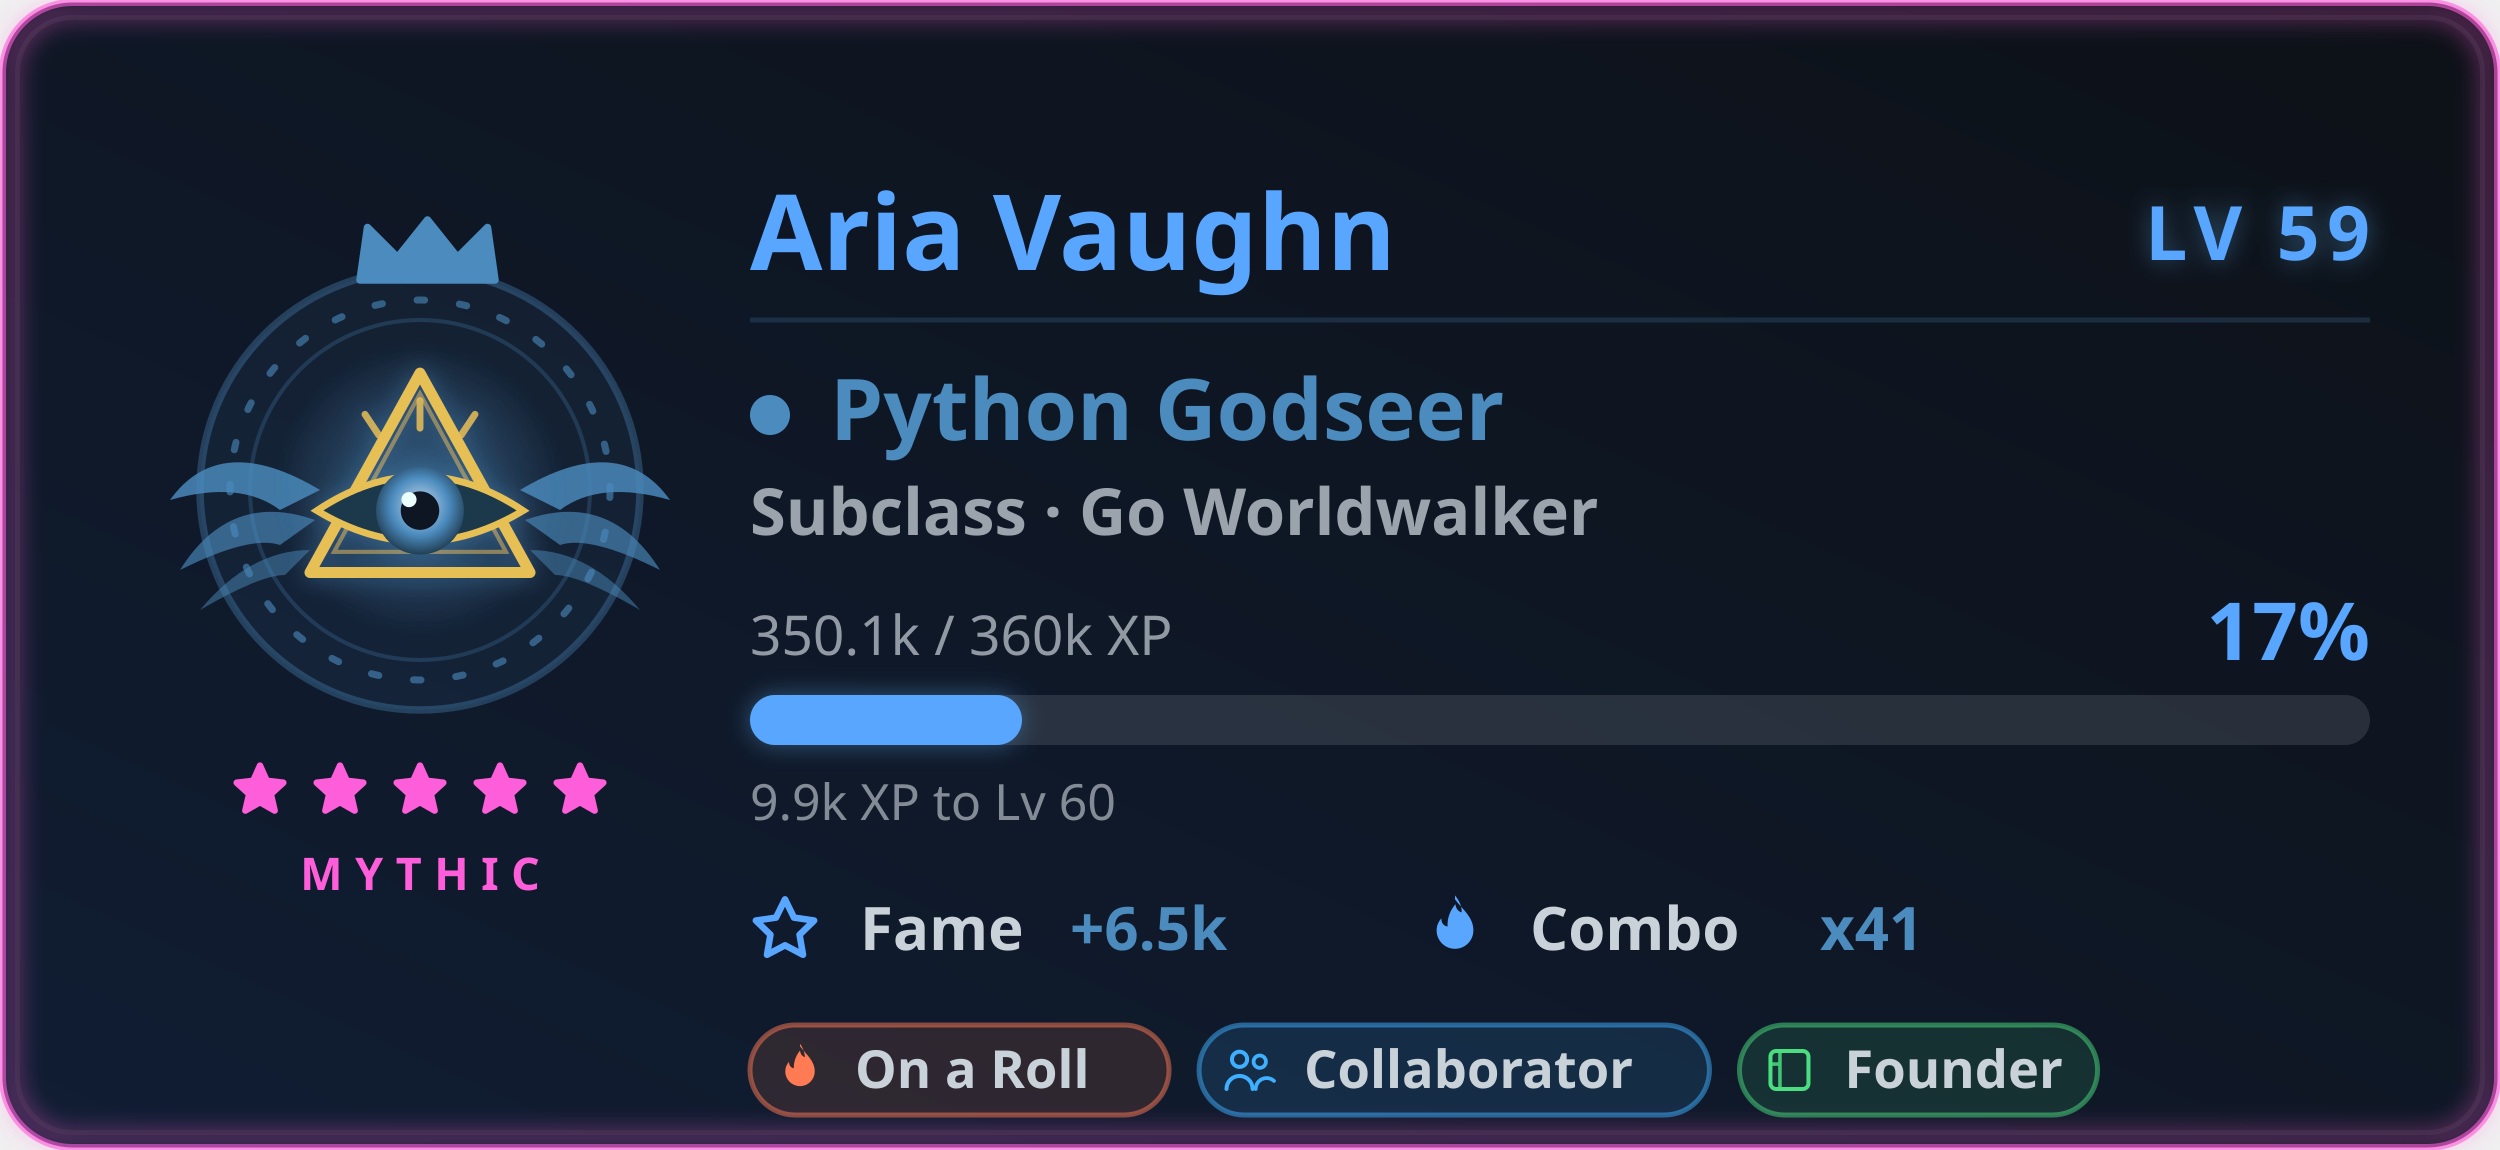
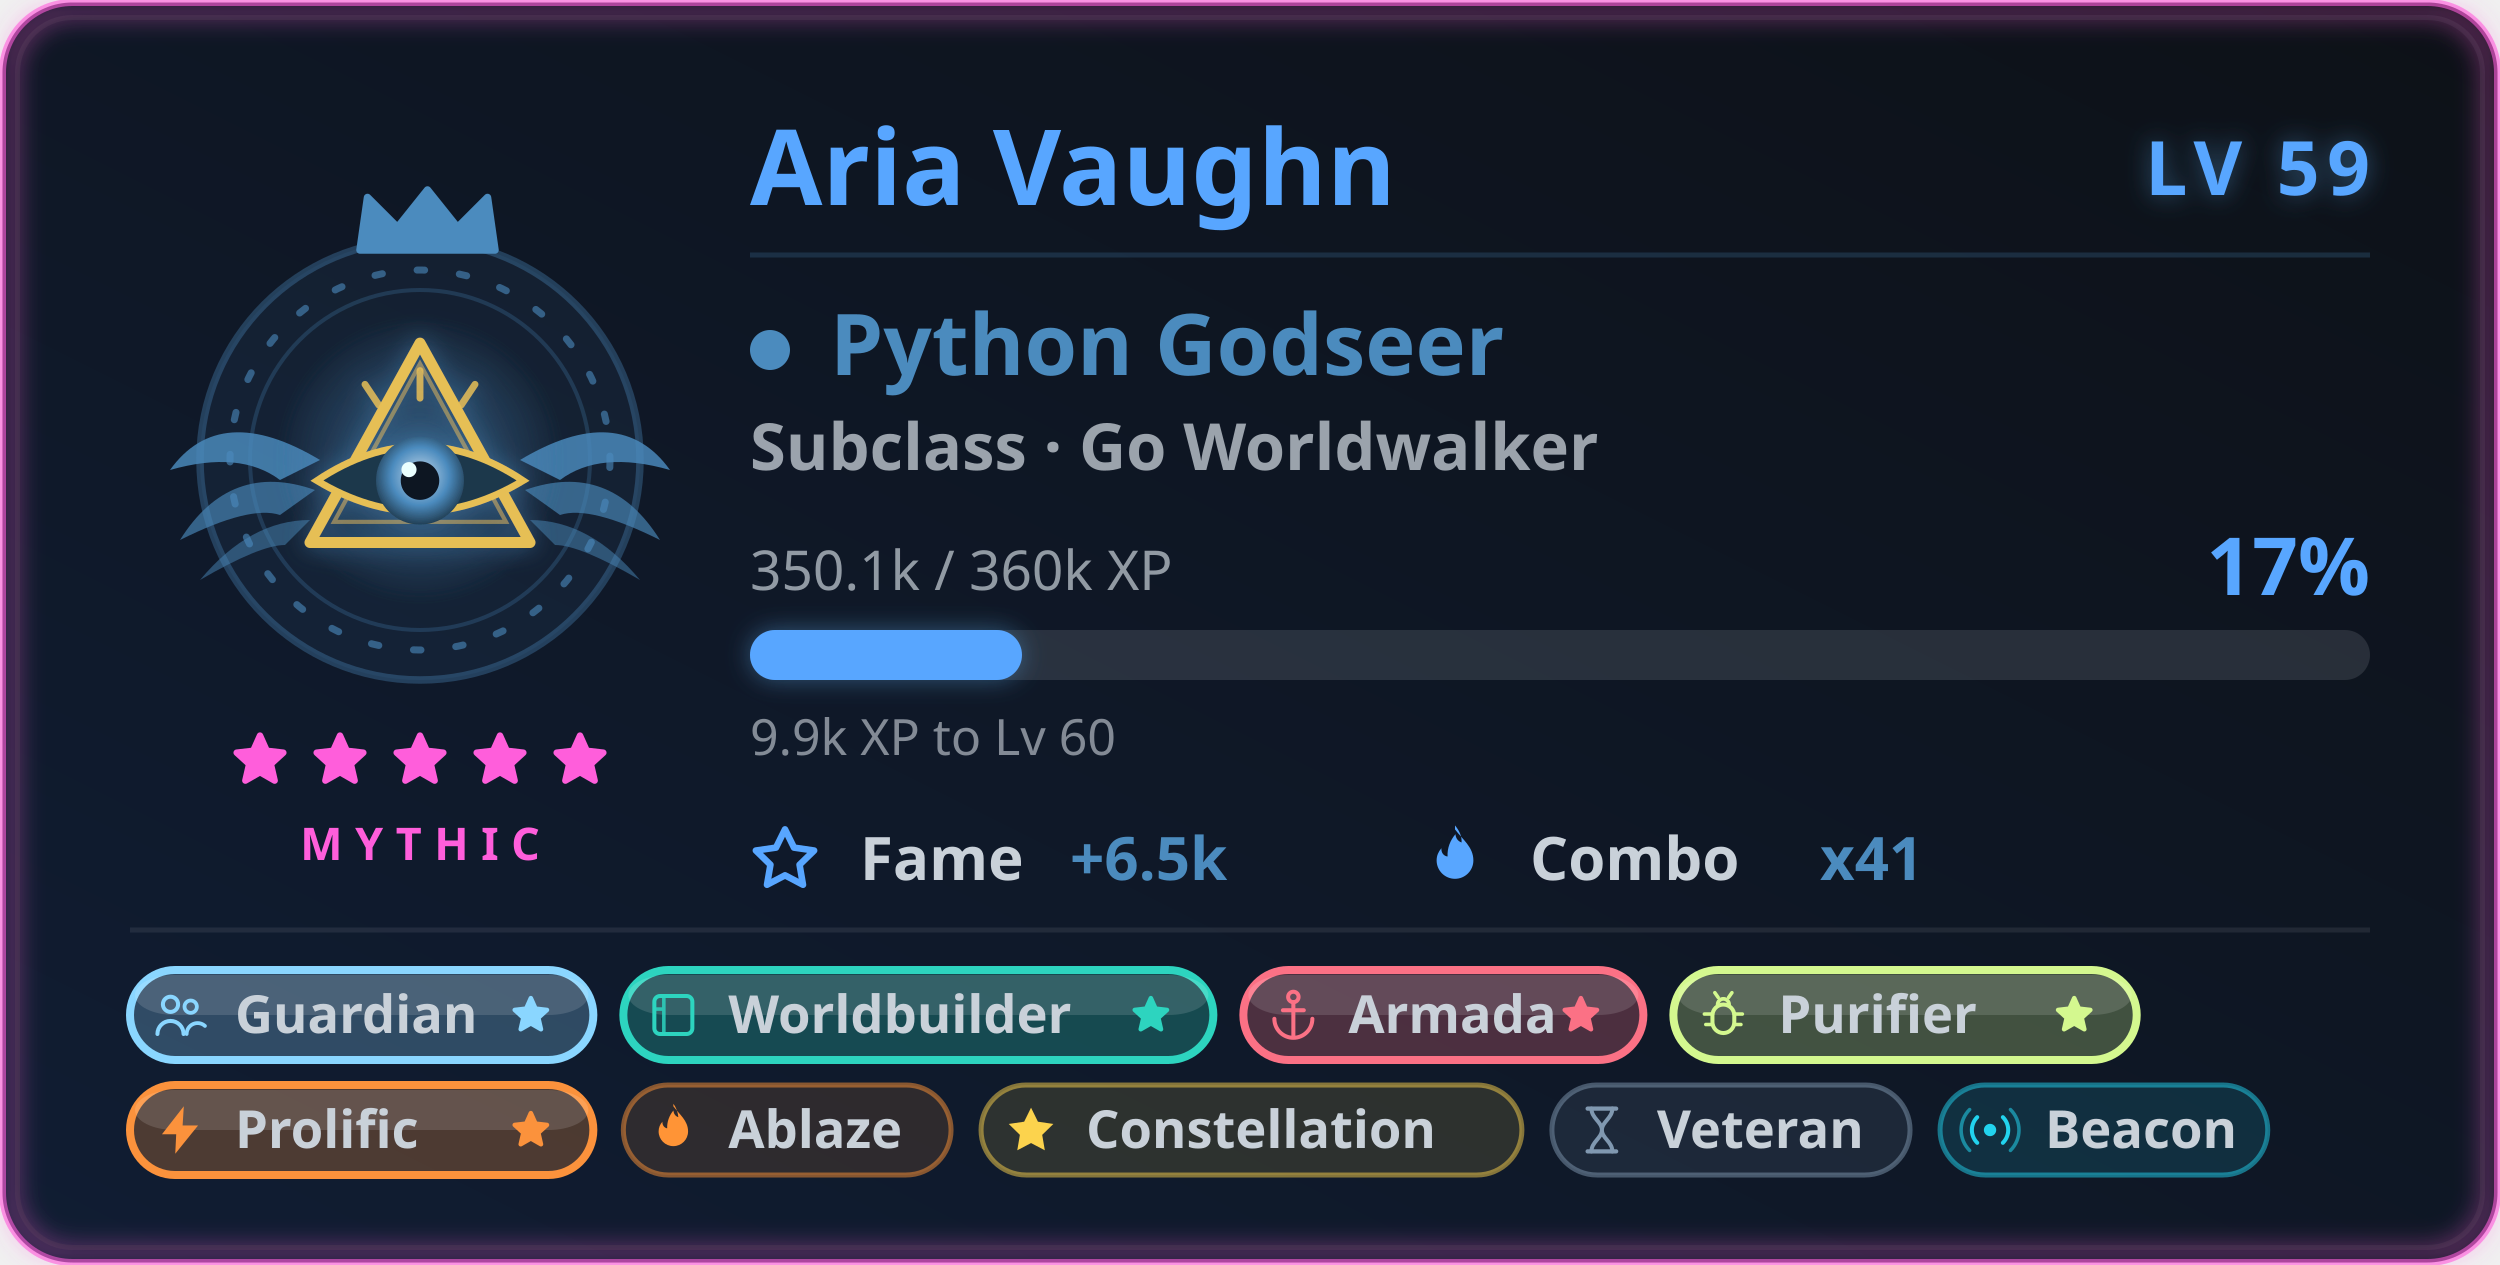
- <svg xmlns="http://www.w3.org/2000/svg" width="500" height="230" viewBox="0 0 500 230" role="img" aria-labelledby="card-title-a11y card-desc-a11y">
+ <svg xmlns="http://www.w3.org/2000/svg" width="500" height="253" viewBox="0 0 500 253" role="img" aria-labelledby="card-title-a11y card-desc-a11y">
  <style>
text { font-family: 'Segoe UI', Ubuntu, 'Helvetica Neue', sans-serif; }
.title { font-size: 18px; font-weight: 600; fill: #58a6ff; }
.title-icon { fill: #58a6ff; }
.icon { fill: #58a6ff; }


.gl-name { font-size: 21px; font-weight: 700; fill: #58a6ff; }
.gl-lvl { font-size: 15px; font-weight: 800; letter-spacing: 1.5px; fill: #58a6ff; }
.gl-class { font-size: 17px; font-weight: 700; fill: #4b8bbe; }
.gl-sub { font-size: 13px; font-weight: 600; fill: #c9d1d9; opacity: 0.75; }
.gl-meta { font-size: 11px; fill: #c9d1d9; opacity: 0.7; }
.gl-pct { font-size: 16px; font-weight: 800; fill: #58a6ff; }
.gl-chip-label { font-size: 12px; font-weight: 600; fill: #c9d1d9; }
.gl-chip-value { font-size: 12px; font-weight: 800; fill: #4b8bbe; }
.gl-hint { font-size: 10px; fill: #c9d1d9; opacity: 0.62; }
.gl-badge-label { font-size: 10.5px; font-weight: 600; }
.gl-rarity { font-size: 9px; font-weight: 700; letter-spacing: 2.5px; fill: #ff5edb; }

</style>
  <defs>
    <linearGradient id="card-bg" x1="0" y1="0" x2="1" y2="1" gradientTransform="rotate(90, 0.5, 0.5)">
      <stop offset="0.0%" stop-color="#0d1117" />
      <stop offset="100.0%" stop-color="#101d33" />
    </linearGradient>
    <filter id="card-glow" x="-50%" y="-50%" width="200%" height="200%">
      <feGaussianBlur in="SourceGraphic" stdDeviation="3" result="blur" />
      <feFlood flood-color="#58a6ff" flood-opacity="0.55" result="tint" />
      <feComposite in="tint" in2="blur" operator="in" result="softGlow" />
      <feMerge>
        <feMergeNode in="softGlow" />
        <feMergeNode in="SourceGraphic" />
      </feMerge>
    </filter>
    <filter id="gl-glow" x="-60%" y="-60%" width="220%" height="220%">
      <feGaussianBlur in="SourceGraphic" stdDeviation="2.4" result="b" />
      <feFlood flood-color="#4b8bbe" flood-opacity="0.55" result="t" />
      <feComposite in="t" in2="b" operator="in" result="g" />
      <feMerge>
        <feMergeNode in="g" />
        <feMergeNode in="SourceGraphic" />
      </feMerge>
    </filter>
    <filter id="gl-rarity" x="-20%" y="-20%" width="140%" height="140%">
      <feGaussianBlur stdDeviation="2.4" />
    </filter>
  </defs>
-   <rect x="0.5" y="0.5" width="499" height="229" rx="14" fill="url(#card-bg)" stroke="#ff5edb" stroke-width="1.4" stroke-opacity="0.6" />
-   <rect x="3.5" y="3.5" width="493" height="223" rx="11" fill="none" stroke="#30363d" stroke-opacity="0.4" />
-   <rect x="2" y="2" width="496" height="226" rx="13" fill="none" stroke="#ff5edb" stroke-width="3.5" stroke-opacity="0.4" filter="url(#gl-rarity)" />
+   <rect x="0.5" y="0.5" width="499" height="252" rx="14" fill="url(#card-bg)" stroke="#ff5edb" stroke-width="1.4" stroke-opacity="0.6" />
+   <rect x="3.5" y="3.5" width="493" height="246" rx="11" fill="none" stroke="#30363d" stroke-opacity="0.4" />
+   <rect x="2" y="2" width="496" height="249" rx="13" fill="none" stroke="#ff5edb" stroke-width="3.5" stroke-opacity="0.4" filter="url(#gl-rarity)" />
  <g class="fade">
    <g class="">
      <g class="flourish">
        <g transform="translate(84,0)">
-           <g transform="translate(0,98)" fill="#4b8bbe">
+           <g transform="translate(0,92)" fill="#4b8bbe">
            <path d="M20 0 Q 40 -12 50 2 Q 36 -2 28 4 Z" opacity="0.82" />
            <path d="M21 6 Q 38 0 48 16 Q 34 9 28 11 Z" opacity="0.64" />
            <path d="M22 12 Q 34 12 44 24 Q 32 17 27 17 Z" opacity="0.48" />
          </g>
        </g>
        <g transform="translate(84,0) scale(-1,1)">
-           <g transform="translate(0,98)" fill="#4b8bbe">
+           <g transform="translate(0,92)" fill="#4b8bbe">
            <path d="M20 0 Q 40 -12 50 2 Q 36 -2 28 4 Z" opacity="0.82" />
            <path d="M21 6 Q 38 0 48 16 Q 34 9 28 11 Z" opacity="0.64" />
            <path d="M22 12 Q 34 12 44 24 Q 32 17 27 17 Z" opacity="0.48" />
          </g>
        </g>
      </g>
-       <circle cx="84" cy="98" r="44" fill="#4b8bbe" fill-opacity="0.08" stroke="#4b8bbe" stroke-opacity="0.35" stroke-width="1.5" />
+       <circle cx="84" cy="92" r="44" fill="#4b8bbe" fill-opacity="0.08" stroke="#4b8bbe" stroke-opacity="0.35" stroke-width="1.5" />
      <g class="">
-         <circle cx="84" cy="98" r="38" fill="none" stroke="#4b8bbe" stroke-opacity="0.6" stroke-width="1.4" stroke-dasharray="1.5 7" stroke-linecap="round" />
-         <circle cx="84" cy="98" r="34" fill="none" stroke="#4b8bbe" stroke-opacity="0.25" stroke-width="0.8" />
+         <circle cx="84" cy="92" r="38" fill="none" stroke="#4b8bbe" stroke-opacity="0.6" stroke-width="1.4" stroke-dasharray="1.5 7" stroke-linecap="round" />
+         <circle cx="84" cy="92" r="34" fill="none" stroke="#4b8bbe" stroke-opacity="0.25" stroke-width="0.8" />
      </g>
      <g class="" filter="url(#gl-glow)">
-         <svg class="" x="51" y="65" width="66" height="66" viewBox="0 0 48 48" aria-hidden="true">
+         <svg class="" x="51" y="59" width="66" height="66" viewBox="0 0 48 48" aria-hidden="true">
          <defs>
            <radialGradient id="pyHalo" cx="0.5" cy="0.5" r="0.5">
              <stop offset="0" stop-color="#4b8bbe" stop-opacity="0.42" />
              <stop offset="1" stop-color="#4b8bbe" stop-opacity="0" />
            </radialGradient>
            <radialGradient id="pyIris" cx="0.5" cy="0.45" r="0.55">
              <stop offset="0" stop-color="#c9dcec" />
              <stop offset="0.6" stop-color="#4b8bbe" />
              <stop offset="1" stop-color="#223f55" />
            </radialGradient>
          </defs>
          <circle cx="24" cy="24" r="21" fill="url(#pyHalo)" />
          <path d="M24 7 L40 36 L8 36 Z" fill="none" stroke="#e6bf55" stroke-width="1.6" stroke-linejoin="round" />
          <path d="M24 10 L36.5 33 L11.5 33 Z" fill="none" stroke="#e6bf55" stroke-width="0.6" stroke-opacity="0.5" />
          <path d="M9 27 Q24 17 39 27 Q24 36 9 27 Z" fill="#1e384c" stroke="#e6bf55" stroke-width="1" />
          <circle cx="24" cy="27" r="6.4" fill="url(#pyIris)" />
          <circle cx="24" cy="27" r="2.8" fill="#0b1524" />
          <circle cx="22.4" cy="25.4" r="1.1" fill="#eaffff" />
          <g stroke="#e6bf55" stroke-width="1" stroke-linecap="round" stroke-opacity="0.85">
            <path d="M24 15 V11 M18 16 L16 13 M30 16 L32 13" />
          </g>
        </svg>
      </g>
-       <g transform="translate(69, 42.5) scale(1.5)">
+       <g transform="translate(69, 36.5) scale(1.5)">
        <path d="M2 9 L3 2 L7 6 L11 1 L15 6 L19 2 L20 9 Z" fill="#4b8bbe" stroke="#4b8bbe" stroke-width="1" stroke-linejoin="round" />
      </g>
    </g>
    <g>
-       <g class="" transform="translate(45.5, 151.5) scale(0.5416667)" fill="#ff5edb" stroke="#ff5edb" stroke-width="2.4" stroke-linejoin="round" stroke-linecap="round" opacity="1">
-         <path d="M12 3 L14.5 8.6 L20.6 9.3 L16 13.5 L17.4 19.6 L12 16.5 L6.6 19.6 L8 13.5 L3.4 9.3 L9.5 8.6 Z" />
-       </g>
-       <g class="" transform="translate(61.5, 151.5) scale(0.5416667)" fill="#ff5edb" stroke="#ff5edb" stroke-width="2.4" stroke-linejoin="round" stroke-linecap="round" opacity="1">
-         <path d="M12 3 L14.5 8.6 L20.6 9.3 L16 13.5 L17.4 19.6 L12 16.5 L6.6 19.6 L8 13.5 L3.4 9.3 L9.5 8.6 Z" />
-       </g>
-       <g class="" transform="translate(77.5, 151.5) scale(0.5416667)" fill="#ff5edb" stroke="#ff5edb" stroke-width="2.4" stroke-linejoin="round" stroke-linecap="round" opacity="1">
-         <path d="M12 3 L14.5 8.6 L20.6 9.3 L16 13.5 L17.4 19.6 L12 16.5 L6.6 19.6 L8 13.5 L3.4 9.3 L9.5 8.6 Z" />
-       </g>
-       <g class="" transform="translate(93.5, 151.5) scale(0.5416667)" fill="#ff5edb" stroke="#ff5edb" stroke-width="2.4" stroke-linejoin="round" stroke-linecap="round" opacity="1">
-         <path d="M12 3 L14.5 8.6 L20.6 9.3 L16 13.5 L17.4 19.6 L12 16.5 L6.6 19.6 L8 13.5 L3.4 9.3 L9.5 8.6 Z" />
-       </g>
-       <g class="" transform="translate(109.5, 151.5) scale(0.5416667)" fill="#ff5edb" stroke="#ff5edb" stroke-width="2.4" stroke-linejoin="round" stroke-linecap="round" opacity="1">
-         <path d="M12 3 L14.5 8.6 L20.6 9.3 L16 13.5 L17.4 19.6 L12 16.5 L6.6 19.6 L8 13.5 L3.4 9.3 L9.5 8.6 Z" />
-       </g>
-     </g>
-     <text class="gl-rarity" x="84" y="178" text-anchor="middle">MYTHIC</text>
+       <g class="" transform="translate(45.5, 145.5) scale(0.5416667)" fill="#ff5edb" stroke="#ff5edb" stroke-width="2.4" stroke-linejoin="round" stroke-linecap="round" opacity="1">
+         <path d="M12 3 L14.5 8.6 L20.6 9.3 L16 13.5 L17.4 19.6 L12 16.5 L6.6 19.6 L8 13.5 L3.4 9.3 L9.5 8.6 Z" />
+       </g>
+       <g class="" transform="translate(61.5, 145.5) scale(0.5416667)" fill="#ff5edb" stroke="#ff5edb" stroke-width="2.4" stroke-linejoin="round" stroke-linecap="round" opacity="1">
+         <path d="M12 3 L14.5 8.6 L20.6 9.3 L16 13.5 L17.4 19.6 L12 16.5 L6.6 19.6 L8 13.5 L3.4 9.3 L9.5 8.6 Z" />
+       </g>
+       <g class="" transform="translate(77.5, 145.5) scale(0.5416667)" fill="#ff5edb" stroke="#ff5edb" stroke-width="2.4" stroke-linejoin="round" stroke-linecap="round" opacity="1">
+         <path d="M12 3 L14.5 8.6 L20.6 9.3 L16 13.5 L17.4 19.6 L12 16.5 L6.6 19.6 L8 13.5 L3.4 9.3 L9.5 8.6 Z" />
+       </g>
+       <g class="" transform="translate(93.5, 145.5) scale(0.5416667)" fill="#ff5edb" stroke="#ff5edb" stroke-width="2.4" stroke-linejoin="round" stroke-linecap="round" opacity="1">
+         <path d="M12 3 L14.5 8.6 L20.6 9.3 L16 13.5 L17.4 19.6 L12 16.5 L6.6 19.6 L8 13.5 L3.4 9.3 L9.5 8.6 Z" />
+       </g>
+       <g class="" transform="translate(109.5, 145.5) scale(0.5416667)" fill="#ff5edb" stroke="#ff5edb" stroke-width="2.4" stroke-linejoin="round" stroke-linecap="round" opacity="1">
+         <path d="M12 3 L14.5 8.6 L20.6 9.3 L16 13.5 L17.4 19.6 L12 16.5 L6.6 19.6 L8 13.5 L3.4 9.3 L9.5 8.6 Z" />
+       </g>
+     </g>
+     <text class="gl-rarity" x="84" y="172" text-anchor="middle">MYTHIC</text>
  </g>
  <g class="fade" style="animation-delay:.15s">
-     <text class="gl-name" x="150" y="54">Aria Vaughn</text>
-     <text class="gl-lvl glow-pulse" x="474" y="52" text-anchor="end" filter="url(#gl-glow)">LV 59</text>
-     <line x1="150" y1="64" x2="474" y2="64" stroke="#4b8bbe" stroke-opacity="0.22" stroke-width="1" />
-     <circle cx="154" cy="83" r="4" fill="#4b8bbe" />
-     <text class="gl-class" x="166" y="88">Python Godseer</text>
-     <text class="gl-sub" x="150" y="107">Subclass · Go Worldwalker</text>
-     <text class="gl-meta" x="150" y="131">350.1k / 360k XP</text>
-     <text class="gl-pct " x="474" y="132" text-anchor="end">17%</text>
-     <rect x="150" y="139" width="324" height="10" rx="5" fill="#c9d1d9" fill-opacity="0.14" />
-     <rect class="xp-fill " x="150" y="139" width="54.399" height="10" rx="5" fill="#58a6ff" filter="url(#gl-glow)" />
-     <text class="gl-hint" x="150" y="164">9.9k XP to Lv 60</text>
-     <g transform="translate(150, 190)">
+     <text class="gl-name" x="150" y="41">Aria Vaughn</text>
+     <text class="gl-lvl glow-pulse" x="474" y="39" text-anchor="end" filter="url(#gl-glow)">LV 59</text>
+     <line x1="150" y1="51" x2="474" y2="51" stroke="#4b8bbe" stroke-opacity="0.22" stroke-width="1" />
+     <circle cx="154" cy="70" r="4" fill="#4b8bbe" />
+     <text class="gl-class" x="166" y="75">Python Godseer</text>
+     <text class="gl-sub" x="150" y="94">Subclass · Go Worldwalker</text>
+     <text class="gl-meta" x="150" y="118">350.1k / 360k XP</text>
+     <text class="gl-pct " x="474" y="119" text-anchor="end">17%</text>
+     <rect x="150" y="126" width="324" height="10" rx="5" fill="#c9d1d9" fill-opacity="0.14" />
+     <rect class="xp-fill " x="150" y="126" width="54.399" height="10" rx="5" fill="#58a6ff" filter="url(#gl-glow)" />
+     <text class="gl-hint" x="150" y="151">9.9k XP to Lv 60</text>
+     <g transform="translate(150, 176)">
      <svg class="icon" x="0" y="-11" width="14" height="14" viewBox="0 0 16 16" aria-hidden="true">
        <path fill-rule="evenodd" d="M8 .25a.75.75 0 0 1 .673.418l1.882 3.815 4.21.612a.75.75 0 0 1 .416 1.279l-3.046 2.97.719 4.192a.75.75 0 0 1-1.088.791L8 12.347l-3.766 1.98a.75.75 0 0 1-1.088-.79l.72-4.194L.818 6.374a.75.75 0 0 1 .416-1.28l4.21-.611L7.327.668A.75.75 0 0 1 8 .25zm0 2.445L6.615 5.5a.75.75 0 0 1-.564.41l-3.097.45 2.24 2.184a.75.75 0 0 1 .216.664l-.528 3.084 2.769-1.456a.75.75 0 0 1 .698 0l2.77 1.456-.53-3.084a.75.75 0 0 1 .216-.664l2.24-2.183-3.096-.45a.75.75 0 0 1-.564-.41L8 2.694v.001z" />
      </svg>
      <text class="gl-chip-label" x="22" y="0">Fame</text>
      <text class="gl-chip-value" x="64" y="0">+6.5k</text>
    </g>
-     <g transform="translate(284, 190)">
+     <g transform="translate(284, 176)">
      <svg class="icon" x="0" y="-11" width="14" height="14" viewBox="0 0 16 16" aria-hidden="true">
        <path fill-rule="evenodd" d="M8 1c1.7 2.3 4.2 4 4.2 7.1a4.2 4.2 0 0 1-8.4 0c0-1.1.4-2 1.1-2.8-.1 1 .5 1.8 1.4 1.9-.1-1.9.6-3.7 1.8-5.1.1 1 .6 1.6 1.4 1.9.1-1.4-.5-2.7-1.5-3.9z" />
      </svg>
      <text class="gl-chip-label" x="22" y="0">Combo</text>
      <text class="gl-chip-value" x="80" y="0">x41</text>
    </g>
  </g>
  <g class="fade" style="animation-delay:.2s">
-     <g>
-       <rect x="150" y="205" width="83.81" height="18" rx="9" fill="#ff7b54" fill-opacity="0.13" stroke="#ff7b54" stroke-opacity="0.5" stroke-width="1" />
-       <g transform="translate(154.3, 208.3) scale(0.475)">
-         <path d="M12 2c2.5 3.4 6.2 6 6.2 10.6a6.2 6.2 0 0 1-12.4 0c0-1.6.6-3 1.6-4.1-.1 1.5.8 2.6 2 2.8-.1-2.8.9-5.4 2.6-7.5.2 1.5.9 2.4 2.1 2.8-.2-2-.8-4-2.1-5.6Z" fill="#ff7b54" />
-       </g>
-       <text class="gl-badge-label" x="171" y="217.6" fill="#c9d1d9">On a Roll</text>
-     </g>
-     <g>
-       <rect x="239.81" y="205" width="102.08" height="18" rx="9" fill="#3fb0ff" fill-opacity="0.13" stroke="#3fb0ff" stroke-opacity="0.5" stroke-width="1" />
-       <g transform="translate(244.11, 208.3) scale(0.475)">
-         <circle cx="8" cy="7.5" r="3.2" fill="none" stroke="#3fb0ff" stroke-width="1.7" />
-         <path d="M2.5 20a5.5 5.5 0 0 1 11 0" fill="none" stroke="#3fb0ff" stroke-width="1.7" stroke-linecap="round" />
-         <circle cx="16.5" cy="8.5" r="2.6" fill="none" stroke="#3fb0ff" stroke-width="1.6" />
-         <path d="M14.8 20a4.6 4.6 0 0 1 7.7-3.4" fill="none" stroke="#3fb0ff" stroke-width="1.6" stroke-linecap="round" />
-       </g>
-       <text class="gl-badge-label" x="260.81" y="217.6" fill="#c9d1d9">Collaborator</text>
-     </g>
-     <g>
-       <rect x="347.89" y="205" width="71.63" height="18" rx="9" fill="#4ade80" fill-opacity="0.13" stroke="#4ade80" stroke-opacity="0.5" stroke-width="1" />
-       <g transform="translate(352.19, 208.3) scale(0.475)">
-         <rect x="4" y="4" width="16" height="16" rx="2.4" fill="none" stroke="#4ade80" stroke-width="1.7" />
-         <path d="M8 4v16 M4 9.5h4" fill="none" stroke="#4ade80" stroke-width="1.5" opacity="0.85" />
-       </g>
-       <text class="gl-badge-label" x="368.89" y="217.6" fill="#c9d1d9">Founder</text>
+     <line x1="26" y1="186" x2="474" y2="186" stroke="#c9d1d9" stroke-opacity="0.1" stroke-width="1" />
+     <g>
+       <rect x="26" y="194" width="92.669" height="18" rx="9" fill="#8ad6ff" fill-opacity="0.26" stroke="#8ad6ff" stroke-opacity="1" stroke-width="1.6" />
+       <rect x="27" y="195" width="90.669" height="8" rx="8" fill="#ffffff" fill-opacity="0.13" />
+       <g transform="translate(30.3, 197.3) scale(0.475)">
+         <circle cx="8" cy="7.5" r="3.2" fill="none" stroke="#8ad6ff" stroke-width="1.7" />
+         <path d="M2.5 20a5.5 5.5 0 0 1 11 0" fill="none" stroke="#8ad6ff" stroke-width="1.7" stroke-linecap="round" />
+         <circle cx="16.5" cy="8.5" r="2.6" fill="none" stroke="#8ad6ff" stroke-width="1.6" />
+         <path d="M14.8 20a4.6 4.6 0 0 1 7.7-3.4" fill="none" stroke="#8ad6ff" stroke-width="1.6" stroke-linecap="round" />
+       </g>
+       <text class="gl-badge-label" x="47" y="206.6" fill="#c9d1d9" font-weight="800">Guardian</text>
+       <g class="" transform="translate(101.6688, 198.5) scale(0.375)" fill="#8ad6ff" stroke="#8ad6ff" stroke-width="2.4" stroke-linejoin="round" stroke-linecap="round" opacity="1">
+         <path d="M12 3 L14.5 8.6 L20.6 9.3 L16 13.5 L17.4 19.6 L12 16.5 L6.6 19.6 L8 13.5 L3.4 9.3 L9.5 8.6 Z" />
+       </g>
+     </g>
+     <g>
+       <rect x="124.669" y="194" width="118.003" height="18" rx="9" fill="#2dd4bf" fill-opacity="0.26" stroke="#2dd4bf" stroke-opacity="1" stroke-width="1.6" />
+       <rect x="125.669" y="195" width="116.003" height="8" rx="8" fill="#ffffff" fill-opacity="0.13" />
+       <g transform="translate(128.9688, 197.3) scale(0.475)">
+         <rect x="4" y="4" width="16" height="16" rx="2.4" fill="none" stroke="#2dd4bf" stroke-width="1.7" />
+         <path d="M8 4v16 M4 9.5h4" fill="none" stroke="#2dd4bf" stroke-width="1.5" opacity="0.85" />
+       </g>
+       <text class="gl-badge-label" x="145.669" y="206.6" fill="#c9d1d9" font-weight="800">Worldbuilder</text>
+       <g class="" transform="translate(225.672, 198.5) scale(0.375)" fill="#2dd4bf" stroke="#2dd4bf" stroke-width="2.4" stroke-linejoin="round" stroke-linecap="round" opacity="1">
+         <path d="M12 3 L14.5 8.6 L20.6 9.3 L16 13.5 L17.4 19.6 L12 16.5 L6.6 19.6 L8 13.5 L3.4 9.3 L9.5 8.6 Z" />
+       </g>
+     </g>
+     <g>
+       <rect x="248.672" y="194" width="80.002" height="18" rx="9" fill="#fb7185" fill-opacity="0.26" stroke="#fb7185" stroke-opacity="1" stroke-width="1.6" />
+       <rect x="249.672" y="195" width="78.002" height="8" rx="8" fill="#ffffff" fill-opacity="0.13" />
+       <g transform="translate(252.972, 197.3) scale(0.475)">
+         <circle cx="12" cy="4.4" r="2.2" fill="none" stroke="#fb7185" stroke-width="1.7" />
+         <path d="M12 6.6V21M7.6 10h8.8" fill="none" stroke="#fb7185" stroke-width="1.7" stroke-linejoin="round" stroke-linecap="round" />
+         <path d="M4 13.6a8 8 0 0 0 16 0" fill="none" stroke="#fb7185" stroke-width="1.7" stroke-linejoin="round" stroke-linecap="round" />
+       </g>
+       <text class="gl-badge-label" x="269.672" y="206.6" fill="#c9d1d9" font-weight="800">Armada</text>
+       <g class="" transform="translate(311.6736, 198.5) scale(0.375)" fill="#fb7185" stroke="#fb7185" stroke-width="2.4" stroke-linejoin="round" stroke-linecap="round" opacity="1">
+         <path d="M12 3 L14.5 8.6 L20.6 9.3 L16 13.5 L17.4 19.6 L12 16.5 L6.6 19.6 L8 13.5 L3.4 9.3 L9.5 8.6 Z" />
+       </g>
+     </g>
+     <g>
+       <rect x="334.674" y="194" width="92.669" height="18" rx="9" fill="#d4f88f" fill-opacity="0.26" stroke="#d4f88f" stroke-opacity="1" stroke-width="1.6" />
+       <rect x="335.674" y="195" width="90.669" height="8" rx="8" fill="#ffffff" fill-opacity="0.13" />
+       <g transform="translate(338.9736, 197.3) scale(0.475)">
+         <rect x="7.4" y="7.6" width="9.2" height="12" rx="4.6" fill="none" stroke="#d4f88f" stroke-width="1.7" />
+         <path d="M9.6 7.6a2.4 2.4 0 0 1 4.8 0" fill="none" stroke="#d4f88f" stroke-width="1.6" stroke-linejoin="round" stroke-linecap="round" />
+         <path d="M7.4 11.6H4M16.6 11.6H20M7.4 16H4.6M16.6 16H19.4M9.8 4.6 8.4 2.6M14.2 4.6 15.6 2.6" fill="none" stroke="#d4f88f" stroke-width="1.5" stroke-linejoin="round" stroke-linecap="round" />
+       </g>
+       <text class="gl-badge-label" x="355.674" y="206.6" fill="#c9d1d9" font-weight="800">Purifier</text>
+       <g class="" transform="translate(410.3424, 198.5) scale(0.375)" fill="#d4f88f" stroke="#d4f88f" stroke-width="2.4" stroke-linejoin="round" stroke-linecap="round" opacity="1">
+         <path d="M12 3 L14.5 8.6 L20.6 9.3 L16 13.5 L17.4 19.6 L12 16.5 L6.6 19.6 L8 13.5 L3.4 9.3 L9.5 8.6 Z" />
+       </g>
+     </g>
+     <g>
+       <rect x="26" y="217" width="92.669" height="18" rx="9" fill="#fb923c" fill-opacity="0.26" stroke="#fb923c" stroke-opacity="1" stroke-width="1.6" />
+       <rect x="27" y="218" width="90.669" height="8" rx="8" fill="#ffffff" fill-opacity="0.13" />
+       <g transform="translate(30.3, 220.3) scale(0.475)">
+         <path d="M13.6 2 4.4 13.8h6L10 22l9.6-11.9h-6.5Z" fill="#fb923c" />
+       </g>
+       <text class="gl-badge-label" x="47" y="229.6" fill="#c9d1d9" font-weight="800">Prolific</text>
+       <g class="" transform="translate(101.6688, 221.5) scale(0.375)" fill="#fb923c" stroke="#fb923c" stroke-width="2.4" stroke-linejoin="round" stroke-linecap="round" opacity="1">
+         <path d="M12 3 L14.5 8.6 L20.6 9.3 L16 13.5 L17.4 19.6 L12 16.5 L6.6 19.6 L8 13.5 L3.4 9.3 L9.5 8.6 Z" />
+       </g>
+     </g>
+     <g>
+       <rect x="124.669" y="217" width="65.54" height="18" rx="9" fill="#ff9436" fill-opacity="0.13" stroke="#ff9436" stroke-opacity="0.5" stroke-width="1" />
+       <g transform="translate(128.9688, 220.3) scale(0.475)">
+         <path d="M12 2c2.5 3.4 6.2 6 6.2 10.6a6.2 6.2 0 0 1-12.4 0c0-1.6.6-3 1.6-4.1-.1 1.5.8 2.6 2 2.8-.1-2.8.9-5.4 2.6-7.5.2 1.5.9 2.4 2.1 2.8-.2-2-.8-4-2.1-5.6Z" fill="#ff9436" />
+       </g>
+       <text class="gl-badge-label" x="145.669" y="229.6" fill="#c9d1d9">Ablaze</text>
+     </g>
+     <g>
+       <rect x="196.209" y="217" width="108.17" height="18" rx="9" fill="#fcd34d" fill-opacity="0.13" stroke="#fcd34d" stroke-opacity="0.5" stroke-width="1" />
+       <g transform="translate(200.5088, 220.3) scale(0.475)">
+         <path d="M12 2.6 14.9 8.5 21.4 9.45 16.7 14.05 17.8 20.55 12 17.5 6.2 20.55 7.3 14.05 2.6 9.45 9.1 8.5Z" fill="#fcd34d" />
+       </g>
+       <text class="gl-badge-label" x="217.209" y="229.6" fill="#c9d1d9">Constellation</text>
+     </g>
+     <g>
+       <rect x="310.379" y="217" width="71.63" height="18" rx="9" fill="#8098b0" fill-opacity="0.13" stroke="#8098b0" stroke-opacity="0.5" stroke-width="1" />
+       <g transform="translate(314.6788, 220.3) scale(0.475)">
+         <path d="M6 3h12M6 21h12" fill="none" stroke="#8098b0" stroke-width="1.8" stroke-linejoin="round" stroke-linecap="round" />
+         <path d="M7.6 3c0 4 4.4 5.6 4.4 9s-4.4 5-4.4 9M16.4 3c0 4-4.4 5.6-4.4 9s4.4 5 4.4 9" fill="none" stroke="#8098b0" stroke-width="1.7" stroke-linejoin="round" stroke-linecap="round" />
+       </g>
+       <text class="gl-badge-label" x="331.379" y="229.6" fill="#c9d1d9">Veteran</text>
+     </g>
+     <g>
+       <rect x="388.009" y="217" width="65.54" height="18" rx="9" fill="#22d3ee" fill-opacity="0.13" stroke="#22d3ee" stroke-opacity="0.5" stroke-width="1" />
+       <g transform="translate(392.3088, 220.3) scale(0.475)">
+         <circle cx="12" cy="12" r="2.6" fill="#22d3ee" />
+         <path d="M6.6 6.6a7.6 7.6 0 0 0 0 10.8M17.4 6.6a7.6 7.6 0 0 1 0 10.8" fill="none" stroke="#22d3ee" stroke-width="1.7" stroke-linejoin="round" stroke-linecap="round" />
+         <path d="M3.4 3.4a12.1 12.1 0 0 0 0 17.2M20.6 3.4a12.1 12.1 0 0 1 0 17.2" fill="none" stroke="#22d3ee" stroke-width="1.5" stroke-linejoin="round" stroke-linecap="round" opacity="0.55" />
+       </g>
+       <text class="gl-badge-label" x="409.009" y="229.6" fill="#c9d1d9">Beacon</text>
    </g>
  </g>
</svg>
